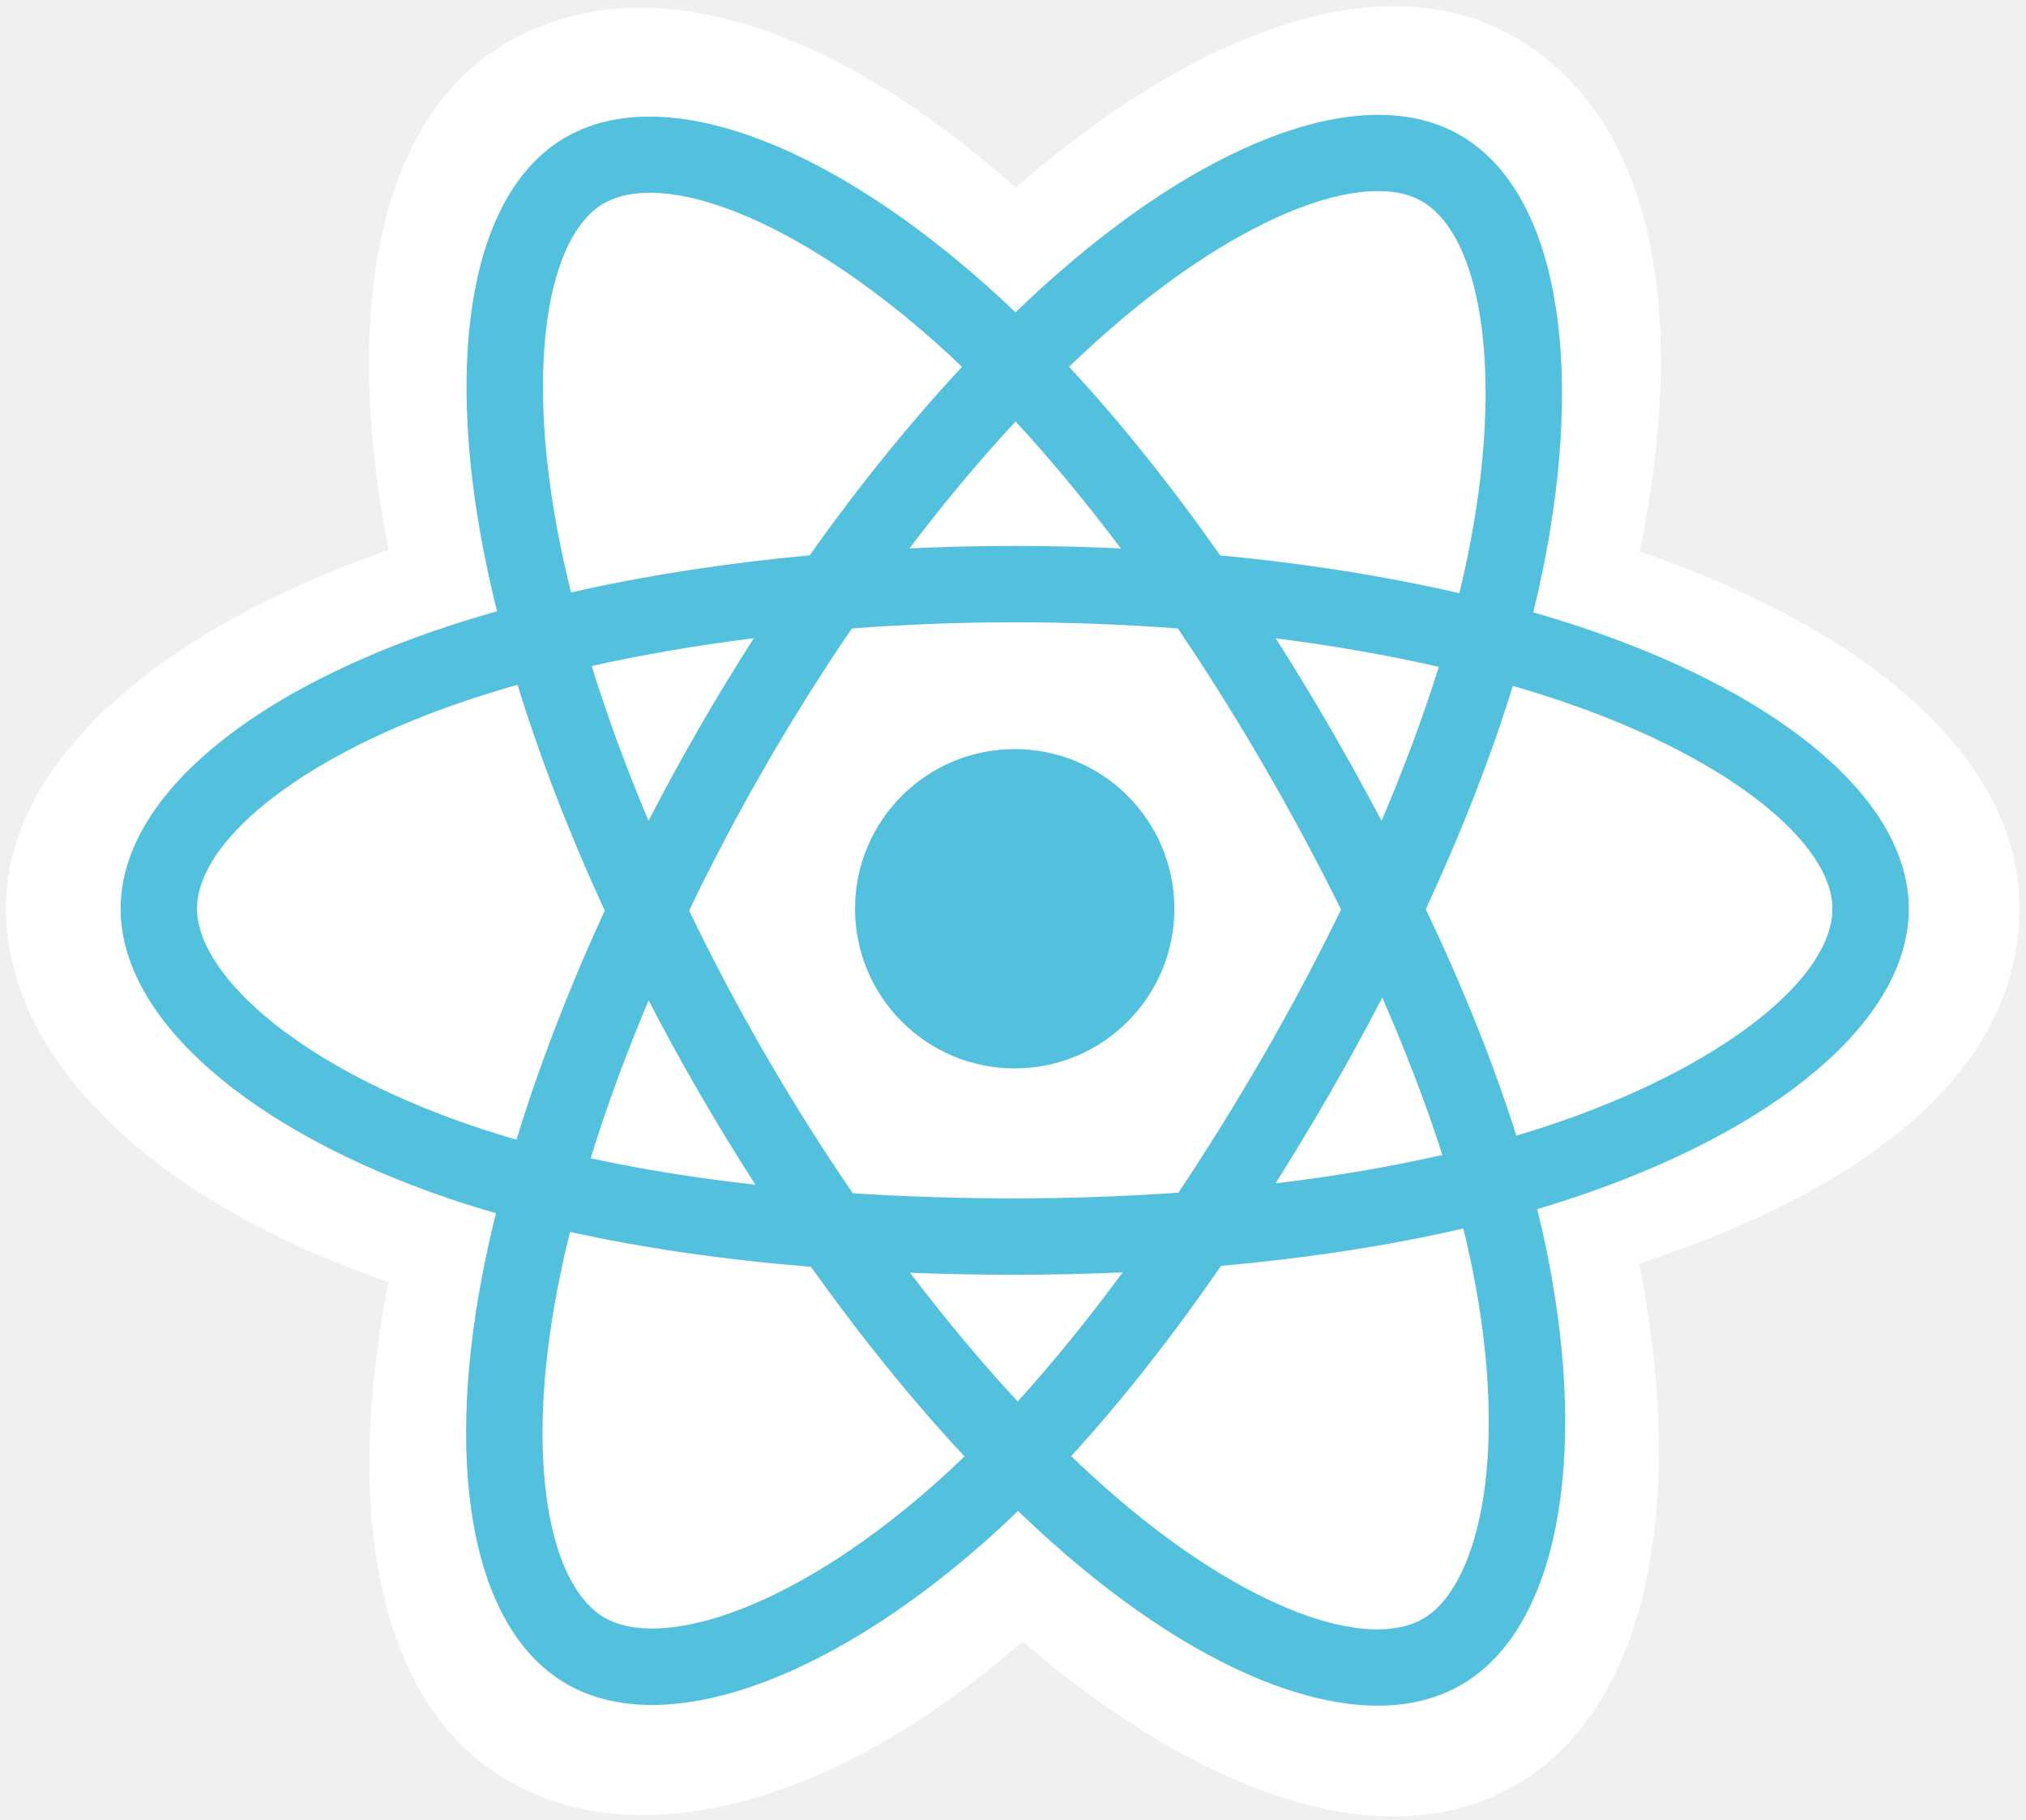
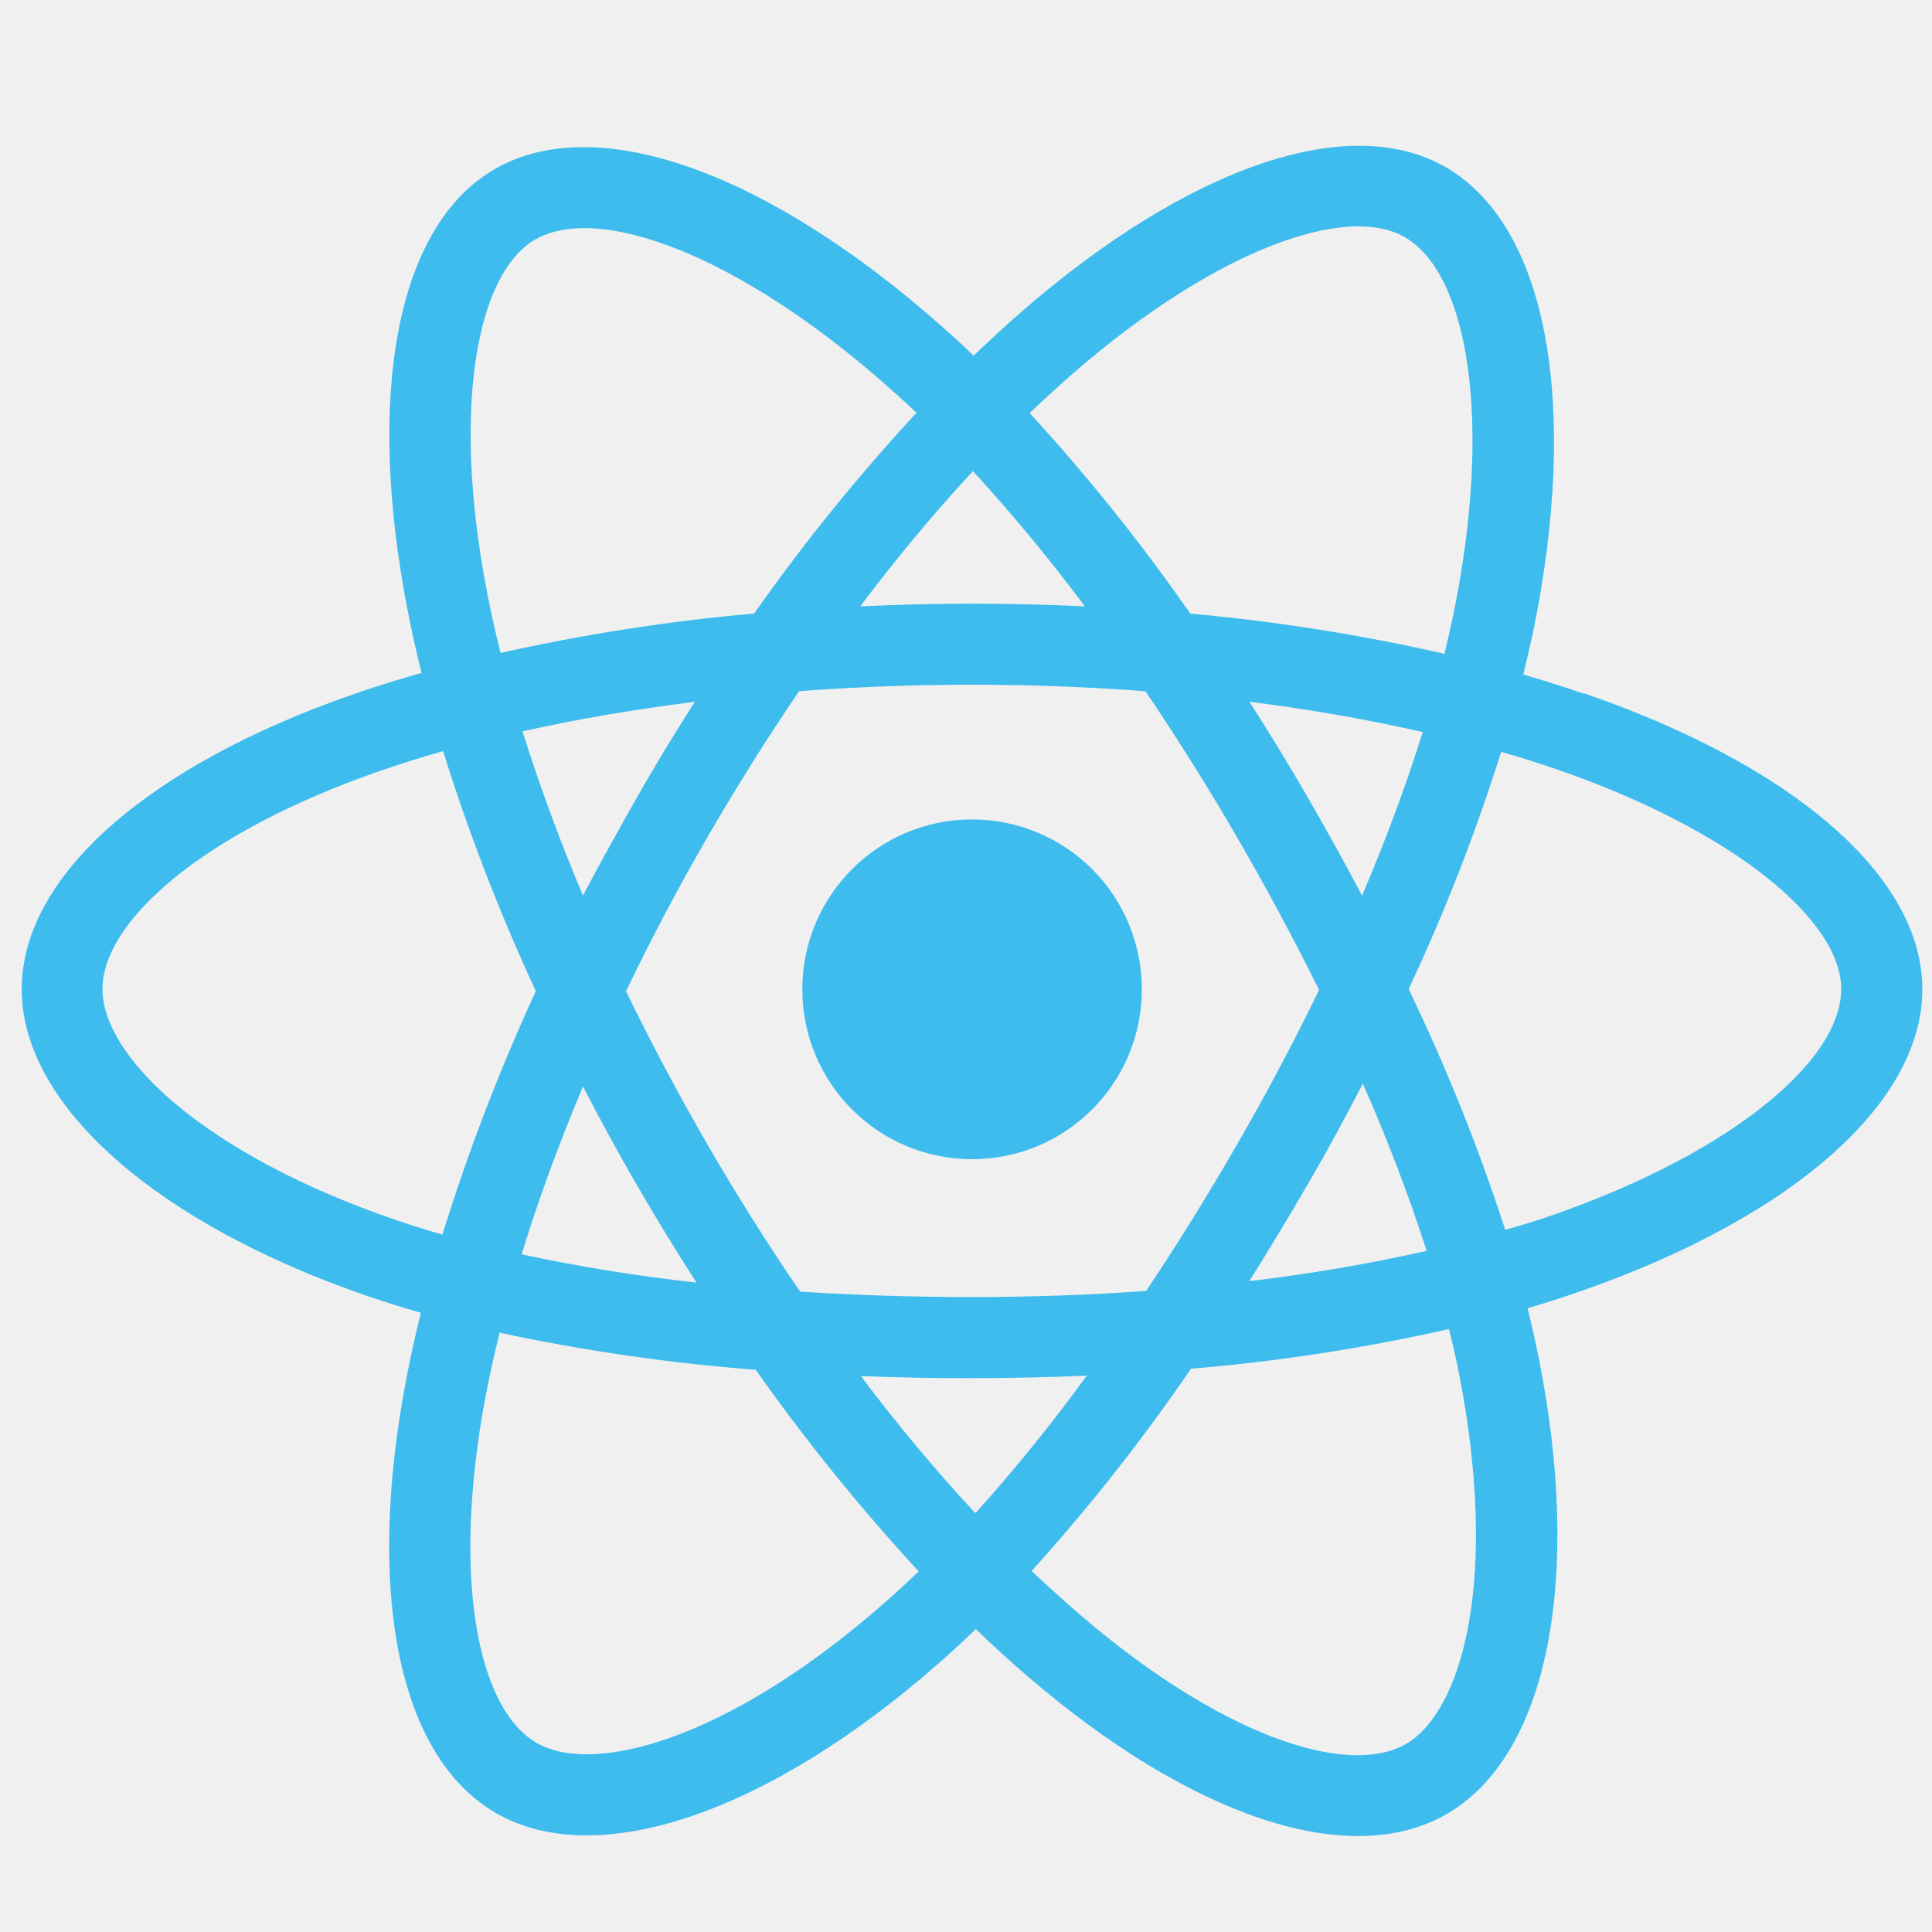
- <svg xmlns="http://www.w3.org/2000/svg" width="2500" height="2246" viewBox="0 0 256 230" preserveAspectRatio="xMinYMin meet">
-   <path d="M.754 114.75c0 19.215 18.763 37.152 48.343 47.263-5.907 29.737-1.058 53.706 15.136 63.045 16.645 9.6 41.443 2.955 64.98-17.62 22.943 19.744 46.13 27.514 62.31 18.148 16.63-9.627 21.687-35.221 15.617-65.887 30.81-10.186 48.044-25.481 48.044-44.949 0-18.769-18.797-35.006-47.979-45.052 6.535-31.933.998-55.32-15.867-65.045-16.259-9.376-39.716-1.204-62.996 19.056C104.122 2.205 80.897-4.36 64.05 5.392 47.806 14.795 43.171 39.2 49.097 69.487 20.515 79.452.754 96.057.754 114.75z" fill="#FFF" />
-   <path d="M201.025 79.674a151.364 151.364 0 0 0-7.274-2.292 137.5 137.5 0 0 0 1.124-4.961c5.506-26.728 1.906-48.26-10.388-55.348-11.787-6.798-31.065.29-50.535 17.233a151.136 151.136 0 0 0-5.626 5.163 137.573 137.573 0 0 0-3.744-3.458c-20.405-18.118-40.858-25.752-53.139-18.643-11.776 6.817-15.264 27.06-10.307 52.39a150.91 150.91 0 0 0 1.67 7.484c-2.894.822-5.689 1.698-8.363 2.63-23.922 8.34-39.2 21.412-39.2 34.97 0 14.004 16.4 28.05 41.318 36.566a128.44 128.44 0 0 0 6.11 1.91 147.813 147.813 0 0 0-1.775 8.067c-4.726 24.89-1.035 44.653 10.71 51.428 12.131 6.995 32.491-.195 52.317-17.525 1.567-1.37 3.14-2.823 4.715-4.346a148.34 148.34 0 0 0 6.108 5.573c19.204 16.525 38.17 23.198 49.905 16.405 12.12-7.016 16.058-28.247 10.944-54.078-.39-1.973-.845-3.988-1.355-6.04 1.43-.422 2.833-.858 4.202-1.312 25.904-8.582 42.757-22.457 42.757-36.648 0-13.607-15.77-26.767-40.174-35.168z" fill="#53C1DE" />
-   <path d="M195.406 142.328c-1.235.409-2.503.804-3.795 1.187-2.86-9.053-6.72-18.68-11.442-28.625 4.507-9.71 8.217-19.213 10.997-28.208 2.311.67 4.555 1.375 6.717 2.12 20.91 7.197 33.664 17.84 33.664 26.04 0 8.735-13.775 20.075-36.14 27.486zm-9.28 18.389c2.261 11.422 2.584 21.749 1.086 29.822-1.346 7.254-4.052 12.09-7.398 14.027-7.121 4.122-22.35-1.236-38.772-15.368-1.883-1.62-3.78-3.35-5.682-5.18 6.367-6.964 12.73-15.06 18.94-24.05 10.924-.969 21.244-2.554 30.603-4.717.46 1.86.87 3.683 1.223 5.466zm-93.85 43.137c-6.957 2.457-12.498 2.527-15.847.596-7.128-4.11-10.09-19.98-6.049-41.265a138.507 138.507 0 0 1 1.65-7.502c9.255 2.047 19.5 3.52 30.45 4.408 6.251 8.797 12.798 16.883 19.396 23.964a118.863 118.863 0 0 1-4.305 3.964c-8.767 7.664-17.552 13.1-25.294 15.835zm-32.593-61.58c-11.018-3.766-20.117-8.66-26.354-14-5.604-4.8-8.434-9.565-8.434-13.432 0-8.227 12.267-18.722 32.726-25.855a139.276 139.276 0 0 1 7.777-2.447c2.828 9.197 6.537 18.813 11.013 28.537-4.534 9.869-8.296 19.638-11.15 28.943a118.908 118.908 0 0 1-5.578-1.746zm10.926-74.37c-4.247-21.703-1.427-38.074 5.67-42.182 7.56-4.376 24.275 1.864 41.893 17.507 1.126 1 2.257 2.047 3.39 3.13-6.564 7.049-13.051 15.074-19.248 23.82-10.627.985-20.8 2.567-30.152 4.686a141.525 141.525 0 0 1-1.553-6.962zm97.467 24.067a306.982 306.982 0 0 0-6.871-11.3c7.21.91 14.117 2.12 20.603 3.601-1.947 6.241-4.374 12.767-7.232 19.457a336.42 336.42 0 0 0-6.5-11.758zm-39.747-38.714c4.452 4.823 8.911 10.209 13.297 16.052a284.245 284.245 0 0 0-26.706-.006c4.39-5.789 8.887-11.167 13.409-16.046zm-40.002 38.78a285.24 285.24 0 0 0-6.378 11.685c-2.811-6.667-5.216-13.222-7.18-19.552 6.447-1.443 13.322-2.622 20.485-3.517a283.79 283.79 0 0 0-6.927 11.384zm7.133 57.683c-7.4-.826-14.379-1.945-20.824-3.348 1.995-6.442 4.453-13.138 7.324-19.948a283.494 283.494 0 0 0 6.406 11.692 285.27 285.27 0 0 0 7.094 11.604zm33.136 27.389c-4.575-4.937-9.138-10.397-13.595-16.27 4.326.17 8.737.256 13.22.256 4.606 0 9.159-.103 13.64-.303-4.4 5.98-8.843 11.448-13.265 16.317zm46.072-51.032c3.02 6.884 5.566 13.544 7.588 19.877-6.552 1.495-13.625 2.699-21.078 3.593a337.537 337.537 0 0 0 6.937-11.498 306.632 306.632 0 0 0 6.553-11.972zm-14.915 7.15a316.478 316.478 0 0 1-10.84 17.49c-6.704.479-13.632.726-20.692.726-7.031 0-13.871-.219-20.458-.646A273.798 273.798 0 0 1 96.72 133.28a271.334 271.334 0 0 1-9.64-18.206 273.864 273.864 0 0 1 9.611-18.216v.002a271.252 271.252 0 0 1 10.956-17.442c6.72-.508 13.61-.774 20.575-.774 6.996 0 13.895.268 20.613.78a290.704 290.704 0 0 1 10.887 17.383 316.418 316.418 0 0 1 9.741 18.13 290.806 290.806 0 0 1-9.709 18.29zm19.913-107.792c7.566 4.364 10.509 21.961 5.755 45.038a127.525 127.525 0 0 1-1.016 4.492c-9.374-2.163-19.554-3.773-30.212-4.773-6.209-8.841-12.642-16.88-19.1-23.838a141.92 141.92 0 0 1 5.196-4.766c16.682-14.518 32.273-20.25 39.377-16.153z" fill="#FFF" />
-   <path d="M128.221 94.665c11.144 0 20.177 9.034 20.177 20.177 0 11.144-9.033 20.178-20.177 20.178-11.143 0-20.177-9.034-20.177-20.178 0-11.143 9.034-20.177 20.177-20.177" fill="#53C1DE" />
+ <svg xmlns="http://www.w3.org/2000/svg" id="Capa_1" data-name="Capa 1" viewBox="0 0 200 200">
+   <defs>
+     <style>.cls-1{fill:#3ebced;}</style>
+   </defs>
+   <path class="cls-1" d="M100.63,84.83A17.57,17.57,0,1,0,118.2,102.4,17.56,17.56,0,0,0,100.63,84.83Zm0,0A17.57,17.57,0,1,0,118.2,102.4,17.56,17.56,0,0,0,100.63,84.83Zm0,0A17.57,17.57,0,1,0,118.2,102.4,17.56,17.56,0,0,0,100.63,84.83Zm0,0A17.57,17.57,0,1,0,118.2,102.4,17.56,17.56,0,0,0,100.63,84.83Zm0,0A17.57,17.57,0,1,0,118.2,102.4,17.56,17.56,0,0,0,100.63,84.83Zm0,0A17.57,17.57,0,1,0,118.2,102.4,17.56,17.56,0,0,0,100.63,84.83Zm0,0A17.57,17.57,0,1,0,118.2,102.4,17.56,17.56,0,0,0,100.63,84.83Zm0,0A17.57,17.57,0,1,0,118.2,102.4,17.56,17.56,0,0,0,100.63,84.83Zm63.39-13c-2.09-.72-4.21-1.39-6.33-2,.35-1.43.68-2.87,1-4.32,4.79-23.27,1.65-42-9-48.19-10.26-5.92-27.05.25-44,15q-2.5,2.19-4.9,4.5-1.6-1.55-3.26-3C79.69,18,61.88,11.33,51.19,17.52c-10.25,5.94-13.29,23.56-9,45.62.42,2.19.91,4.36,1.45,6.52-2.52.71-5,1.48-7.29,2.29C15.56,79.21,2.25,90.59,2.25,102.4c0,12.19,14.28,24.42,36,31.84,1.76.59,3.53,1.15,5.32,1.66-.58,2.33-1.1,4.67-1.54,7-4.12,21.68-.91,38.89,9.32,44.79,10.56,6.09,28.29-.18,45.55-15.27q2.06-1.78,4.11-3.78,2.6,2.51,5.32,4.85c16.72,14.39,33.24,20.2,43.45,14.29,10.56-6.11,14-24.6,9.53-47.09-.34-1.72-.74-3.47-1.18-5.26q1.88-.55,3.66-1.14C184.33,126.84,199,114.76,199,102.4,199,90.55,185.27,79.09,164,71.78ZM111.13,38.61C125.66,26,139.24,21,145.42,24.55c6.59,3.8,9.15,19.12,5,39.21-.28,1.31-.57,2.62-.89,3.92a200.1,200.1,0,0,0-26.31-4.16,198.33,198.33,0,0,0-16.63-20.76Q108.83,40.63,111.13,38.61ZM60.35,112.48q2.67,5.16,5.57,10.18t6.18,10.11A179.63,179.63,0,0,1,54,129.85C55.71,124.24,57.85,118.41,60.35,112.48Zm0-19.77c-2.45-5.8-4.54-11.51-6.26-17,5.62-1.26,11.61-2.28,17.84-3.06q-3.14,4.89-6,9.91T60.34,92.71Zm4.46,9.89q3.89-8.09,8.38-15.86t9.53-15.19c5.86-.44,11.85-.67,17.92-.67s12.1.23,17.94.68q5,7.39,9.49,15.13t8.48,15.79q-3.94,8.11-8.45,15.93t-9.45,15.23c-5.83.41-11.86.63-18,.63s-12.08-.19-17.82-.56q-5.09-7.45-9.61-15.26T64.8,102.6Zm70.57,20c2-3.43,3.88-6.9,5.7-10.42a177.36,177.36,0,0,1,6.61,17.31,179.62,179.62,0,0,1-18.36,3.13Q132.44,127.67,135.37,122.6ZM141,92.72q-2.73-5.18-5.66-10.24t-6-9.84c6.27.8,12.29,1.85,17.94,3.14C145.59,81.21,143.48,86.89,141,92.72ZM100.72,48.77a178.91,178.91,0,0,1,11.58,14q-11.62-.55-23.25,0C92.87,57.7,96.78,53,100.72,48.77ZM55.4,24.8C62,21,76.54,26.42,91.88,40c1,.87,2,1.78,3,2.73A199.78,199.78,0,0,0,78.07,63.51a203.11,203.11,0,0,0-26.25,4.08q-.76-3-1.36-6.07C46.76,42.63,49.22,28.38,55.4,24.8Zm-9.6,103q-2.44-.69-4.85-1.52c-9.59-3.27-17.52-7.54-23-12.19-4.88-4.17-7.34-8.33-7.34-11.69,0-7.17,10.68-16.3,28.49-22.51q3.36-1.17,6.77-2.14a202.58,202.58,0,0,0,9.6,24.85A205.75,205.75,0,0,0,45.8,127.8Zm45.55,38.31c-7.63,6.68-15.28,11.41-22,13.79h0c-6.06,2.14-10.88,2.21-13.8.52-6.21-3.58-8.79-17.39-5.27-35.93q.63-3.28,1.44-6.53a199.2,199.2,0,0,0,26.51,3.84A206.71,206.71,0,0,0,95.1,162.67C93.88,163.85,92.63,165,91.35,166.11Zm9.6-9.49c-4-4.3-8-9.06-11.83-14.17q5.64.23,11.51.22t11.87-.26A176,176,0,0,1,101,156.62ZM152,168.31c-1.18,6.31-3.54,10.53-6.45,12.22-6.2,3.58-19.46-1.08-33.76-13.39-1.64-1.41-3.29-2.92-5-4.51a196.5,196.5,0,0,0,16.5-20.94A194.54,194.54,0,0,0,150,137.58c.4,1.62.76,3.21,1.07,4.76C153,152.29,153.3,161.28,152,168.31Zm7.13-42h0c-1.08.36-2.18.7-3.31,1a197.58,197.58,0,0,0-10-24.92,196.1,196.1,0,0,0,9.58-24.56c2,.58,4,1.2,5.84,1.84C179.49,86,190.6,95.26,190.6,102.4,190.6,110,178.6,119.88,159.13,126.33ZM100.63,120A17.57,17.57,0,1,0,83.06,102.4,17.57,17.57,0,0,0,100.63,120Zm0-35.14A17.57,17.57,0,1,0,118.2,102.4,17.56,17.56,0,0,0,100.63,84.83Zm0,0A17.57,17.57,0,1,0,118.2,102.4,17.56,17.56,0,0,0,100.63,84.83Zm0,0A17.57,17.57,0,1,0,118.2,102.4,17.56,17.56,0,0,0,100.63,84.83Zm0,0A17.57,17.57,0,1,0,118.2,102.4,17.56,17.56,0,0,0,100.63,84.83Zm0,0A17.57,17.57,0,1,0,118.2,102.4,17.56,17.56,0,0,0,100.63,84.83Zm0,0A17.57,17.57,0,1,0,118.2,102.4,17.56,17.56,0,0,0,100.63,84.83Z" />
</svg>
